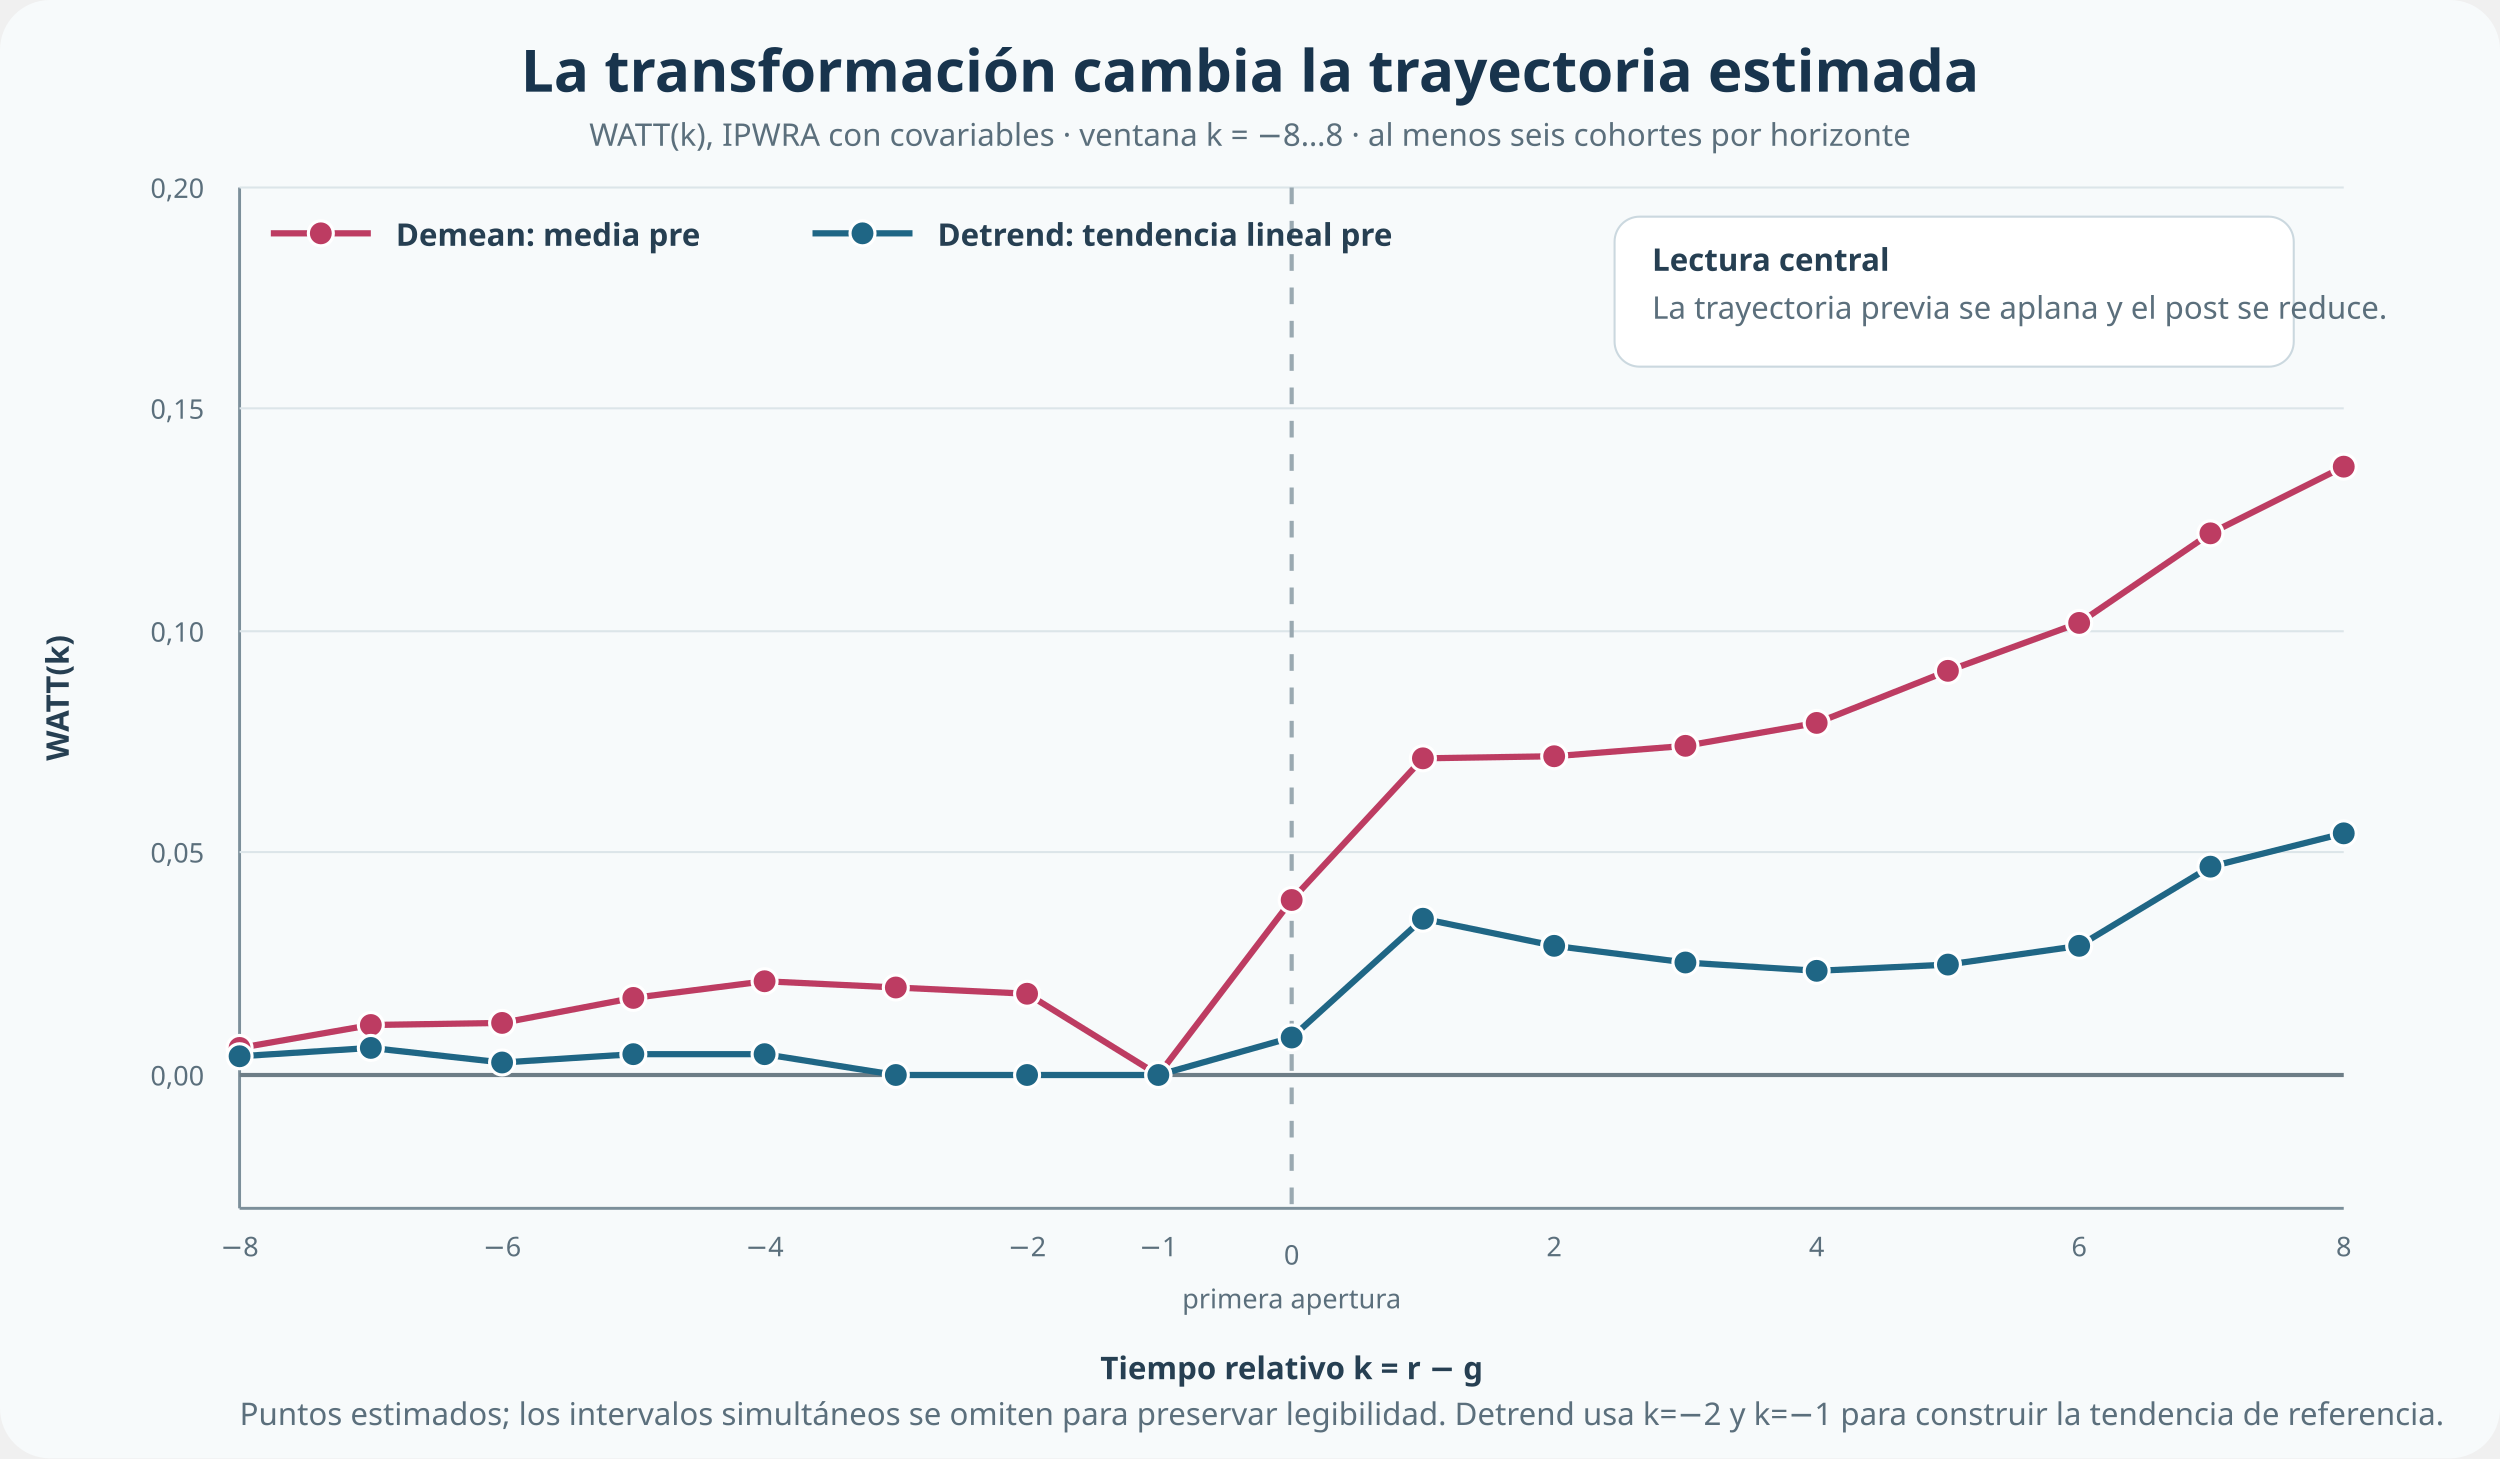
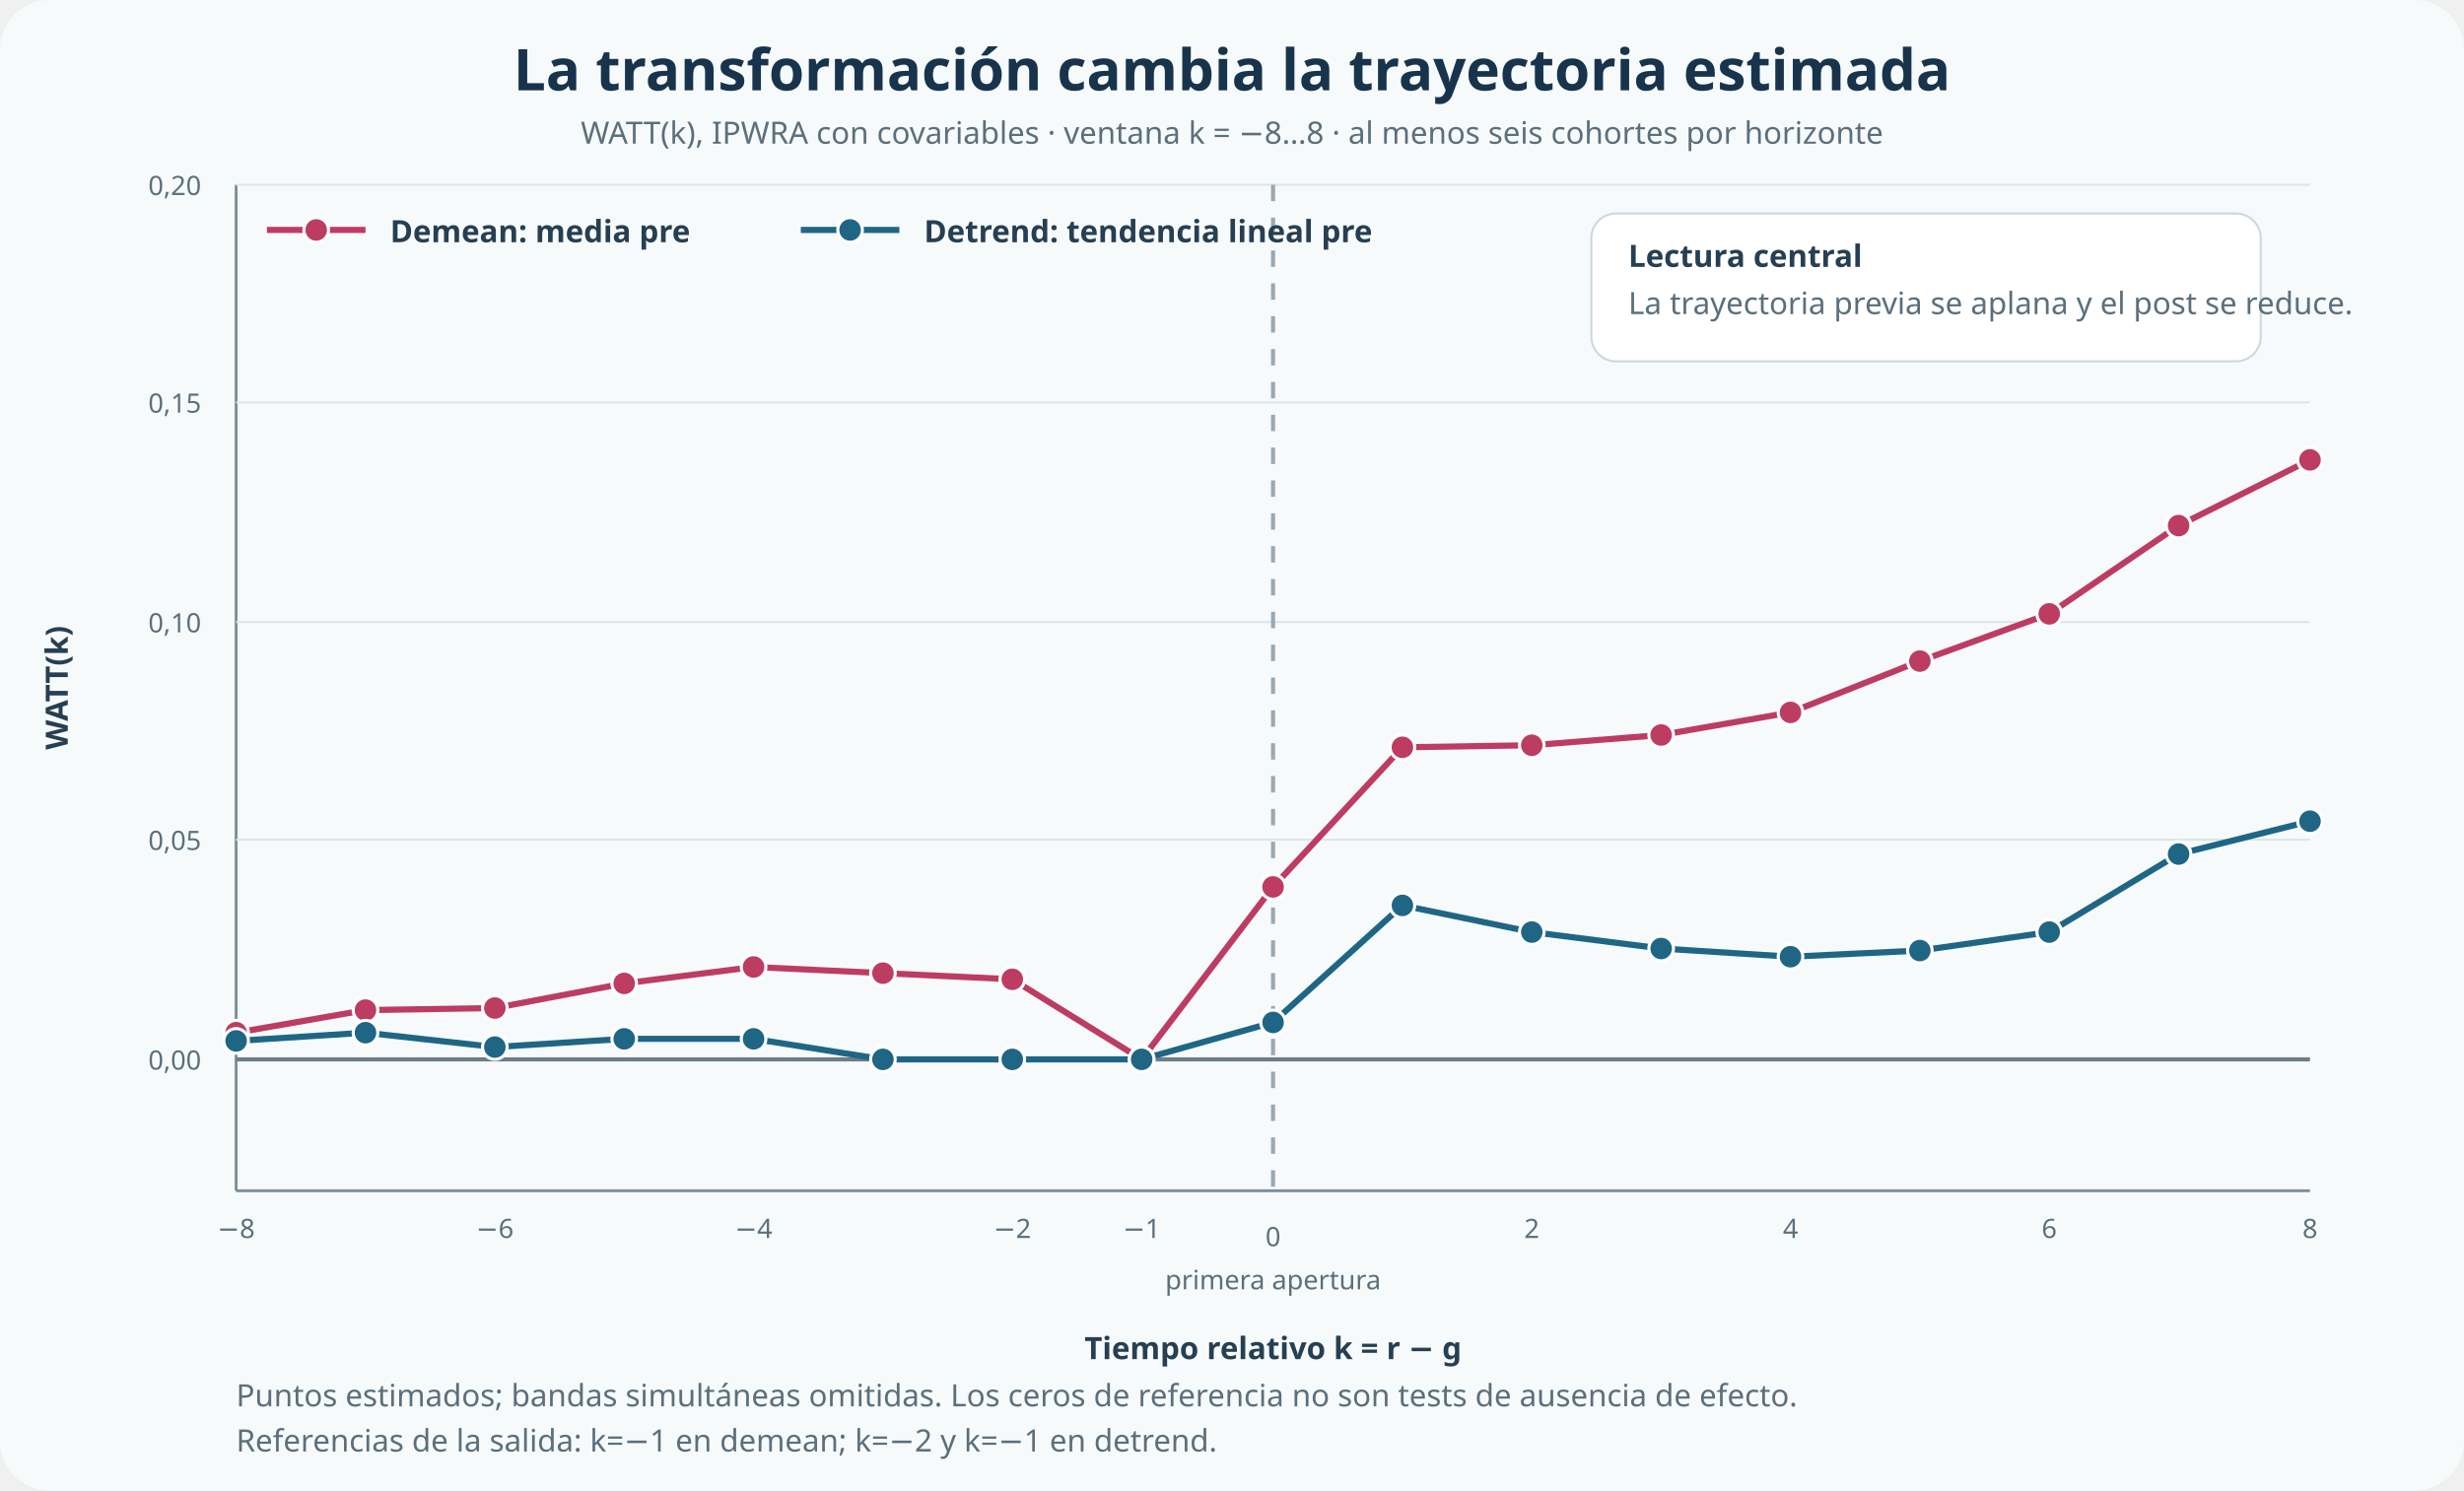
- <svg xmlns="http://www.w3.org/2000/svg" width="1200" height="700" viewBox="0 0 1200 700" role="img" aria-labelledby="title desc">
+ <svg xmlns="http://www.w3.org/2000/svg" width="1200" height="726" viewBox="0 0 1200 726" role="img" aria-labelledby="title desc">
  <style>
    .title{font:700 28px system-ui,sans-serif;fill:#18344d}.sub{font:400 15px system-ui,sans-serif;fill:#5b6f7c}
    .axis{stroke:#7c8f9a;stroke-width:1.4}.grid{stroke:#dce5e9;stroke-width:1}.zero{stroke:#6d7d86;stroke-width:2}
    .tick{font:500 13px system-ui,sans-serif;fill:#5b6f7c}.legend{font:600 15px system-ui,sans-serif;fill:#263f52}
    .demean{stroke:#bd3c62;fill:none;stroke-width:3}.detrend{stroke:#1f6685;fill:none;stroke-width:3}
    .p1{fill:#bd3c62;stroke:#fff;stroke-width:1.5}.p2{fill:#1f6685;stroke:#fff;stroke-width:1.5}
  </style>
-   <rect width="1200" height="700" rx="24" fill="#f7fafb" />
+   <rect width="1200" height="726" rx="24" fill="#f7fafb" />
  <text x="600" y="44" text-anchor="middle" class="title">La transformación cambia la trayectoria estimada</text>
  <text x="600" y="70" text-anchor="middle" class="sub">WATT(k), IPWRA con covariables · ventana k = −8…8 · al menos seis cohortes por horizonte</text>
  <line x1="115" y1="90" x2="115" y2="580" class="axis" />
  <line x1="115" y1="580" x2="1125" y2="580" class="axis" />
  <line x1="115" y1="516" x2="1125" y2="516" class="zero" />
  <line x1="115" y1="409" x2="1125" y2="409" class="grid" />
  <line x1="115" y1="303" x2="1125" y2="303" class="grid" />
  <line x1="115" y1="196" x2="1125" y2="196" class="grid" />
  <line x1="115" y1="90" x2="1125" y2="90" class="grid" />
  <text x="98" y="521" text-anchor="end" class="tick">0,00</text>
  <text x="98" y="414" text-anchor="end" class="tick">0,05</text>
  <text x="98" y="308" text-anchor="end" class="tick">0,10</text>
  <text x="98" y="201" text-anchor="end" class="tick">0,15</text>
  <text x="98" y="95" text-anchor="end" class="tick">0,20</text>
  <text x="33" y="335" text-anchor="middle" transform="rotate(-90 33 335)" class="legend">WATT(k)</text>
  <line x1="620" y1="90" x2="620" y2="580" stroke="#9aa9b1" stroke-width="2" stroke-dasharray="8 8" />
  <text x="620" y="607" text-anchor="middle" class="tick">0</text>
  <text x="620" y="628" text-anchor="middle" class="tick">primera apertura</text>
  <polyline points="115,503 178,492 241,491 304,479 367,471 430,474 493,477 556,516 620,432 683,364 746,363 809,358 872,347 935,322 998,299 1061,256 1125,224" class="demean" />
  <polyline points="115,507 178,503 241,510 304,506 367,506 430,516 493,516 556,516 620,498 683,441 746,454 809,462 872,466 935,463 998,454 1061,416 1125,400" class="detrend" />
  <g>
    <circle cx="115" cy="503" r="6" class="p1" />
    <circle cx="178" cy="492" r="6" class="p1" />
    <circle cx="241" cy="491" r="6" class="p1" />
    <circle cx="304" cy="479" r="6" class="p1" />
    <circle cx="367" cy="471" r="6" class="p1" />
    <circle cx="430" cy="474" r="6" class="p1" />
    <circle cx="493" cy="477" r="6" class="p1" />
    <circle cx="556" cy="516" r="6" class="p1" />
    <circle cx="620" cy="432" r="6" class="p1" />
    <circle cx="683" cy="364" r="6" class="p1" />
    <circle cx="746" cy="363" r="6" class="p1" />
    <circle cx="809" cy="358" r="6" class="p1" />
    <circle cx="872" cy="347" r="6" class="p1" />
    <circle cx="935" cy="322" r="6" class="p1" />
    <circle cx="998" cy="299" r="6" class="p1" />
    <circle cx="1061" cy="256" r="6" class="p1" />
    <circle cx="1125" cy="224" r="6" class="p1" />
    <circle cx="115" cy="507" r="6" class="p2" />
    <circle cx="178" cy="503" r="6" class="p2" />
    <circle cx="241" cy="510" r="6" class="p2" />
    <circle cx="304" cy="506" r="6" class="p2" />
    <circle cx="367" cy="506" r="6" class="p2" />
    <circle cx="430" cy="516" r="6" class="p2" />
    <circle cx="493" cy="516" r="6" class="p2" />
    <circle cx="556" cy="516" r="6" class="p2" />
    <circle cx="620" cy="498" r="6" class="p2" />
    <circle cx="683" cy="441" r="6" class="p2" />
    <circle cx="746" cy="454" r="6" class="p2" />
    <circle cx="809" cy="462" r="6" class="p2" />
    <circle cx="872" cy="466" r="6" class="p2" />
    <circle cx="935" cy="463" r="6" class="p2" />
    <circle cx="998" cy="454" r="6" class="p2" />
    <circle cx="1061" cy="416" r="6" class="p2" />
    <circle cx="1125" cy="400" r="6" class="p2" />
  </g>
  <g class="tick">
    <text x="115" y="603" text-anchor="middle">−8</text>
    <text x="241" y="603" text-anchor="middle">−6</text>
    <text x="367" y="603" text-anchor="middle">−4</text>
    <text x="493" y="603" text-anchor="middle">−2</text>
    <text x="556" y="603" text-anchor="middle">−1</text>
    <text x="746" y="603" text-anchor="middle">2</text>
    <text x="872" y="603" text-anchor="middle">4</text>
    <text x="998" y="603" text-anchor="middle">6</text>
    <text x="1125" y="603" text-anchor="middle">8</text>
  </g>
  <text x="620" y="662" text-anchor="middle" class="legend">Tiempo relativo k = r − g</text>
  <line x1="130" y1="112" x2="178" y2="112" class="demean" />
  <circle cx="154" cy="112" r="6" class="p1" />
  <text x="190" y="118" class="legend">Demean: media pre</text>
  <line x1="390" y1="112" x2="438" y2="112" class="detrend" />
  <circle cx="414" cy="112" r="6" class="p2" />
  <text x="450" y="118" class="legend">Detrend: tendencia lineal pre</text>
  <rect x="775" y="104" width="326" height="72" rx="12" fill="#fff" stroke="#cbd8df" />
  <text x="793" y="130" class="legend">Lectura central</text>
  <text x="793" y="153" class="sub">La trayectoria previa se aplana y el post se reduce.</text>
-   <text x="115" y="684" class="sub">Puntos estimados; los intervalos simultáneos se omiten para preservar legibilidad. Detrend usa k=−2 y k=−1 para construir la tendencia de referencia.</text>
+   <text x="115" y="685" class="sub">Puntos estimados; bandas simultáneas omitidas. Los ceros de referencia no son tests de ausencia de efecto.</text>
+   <text x="115" y="707" class="sub">Referencias de la salida: k=−1 en demean; k=−2 y k=−1 en detrend.</text>
</svg>
